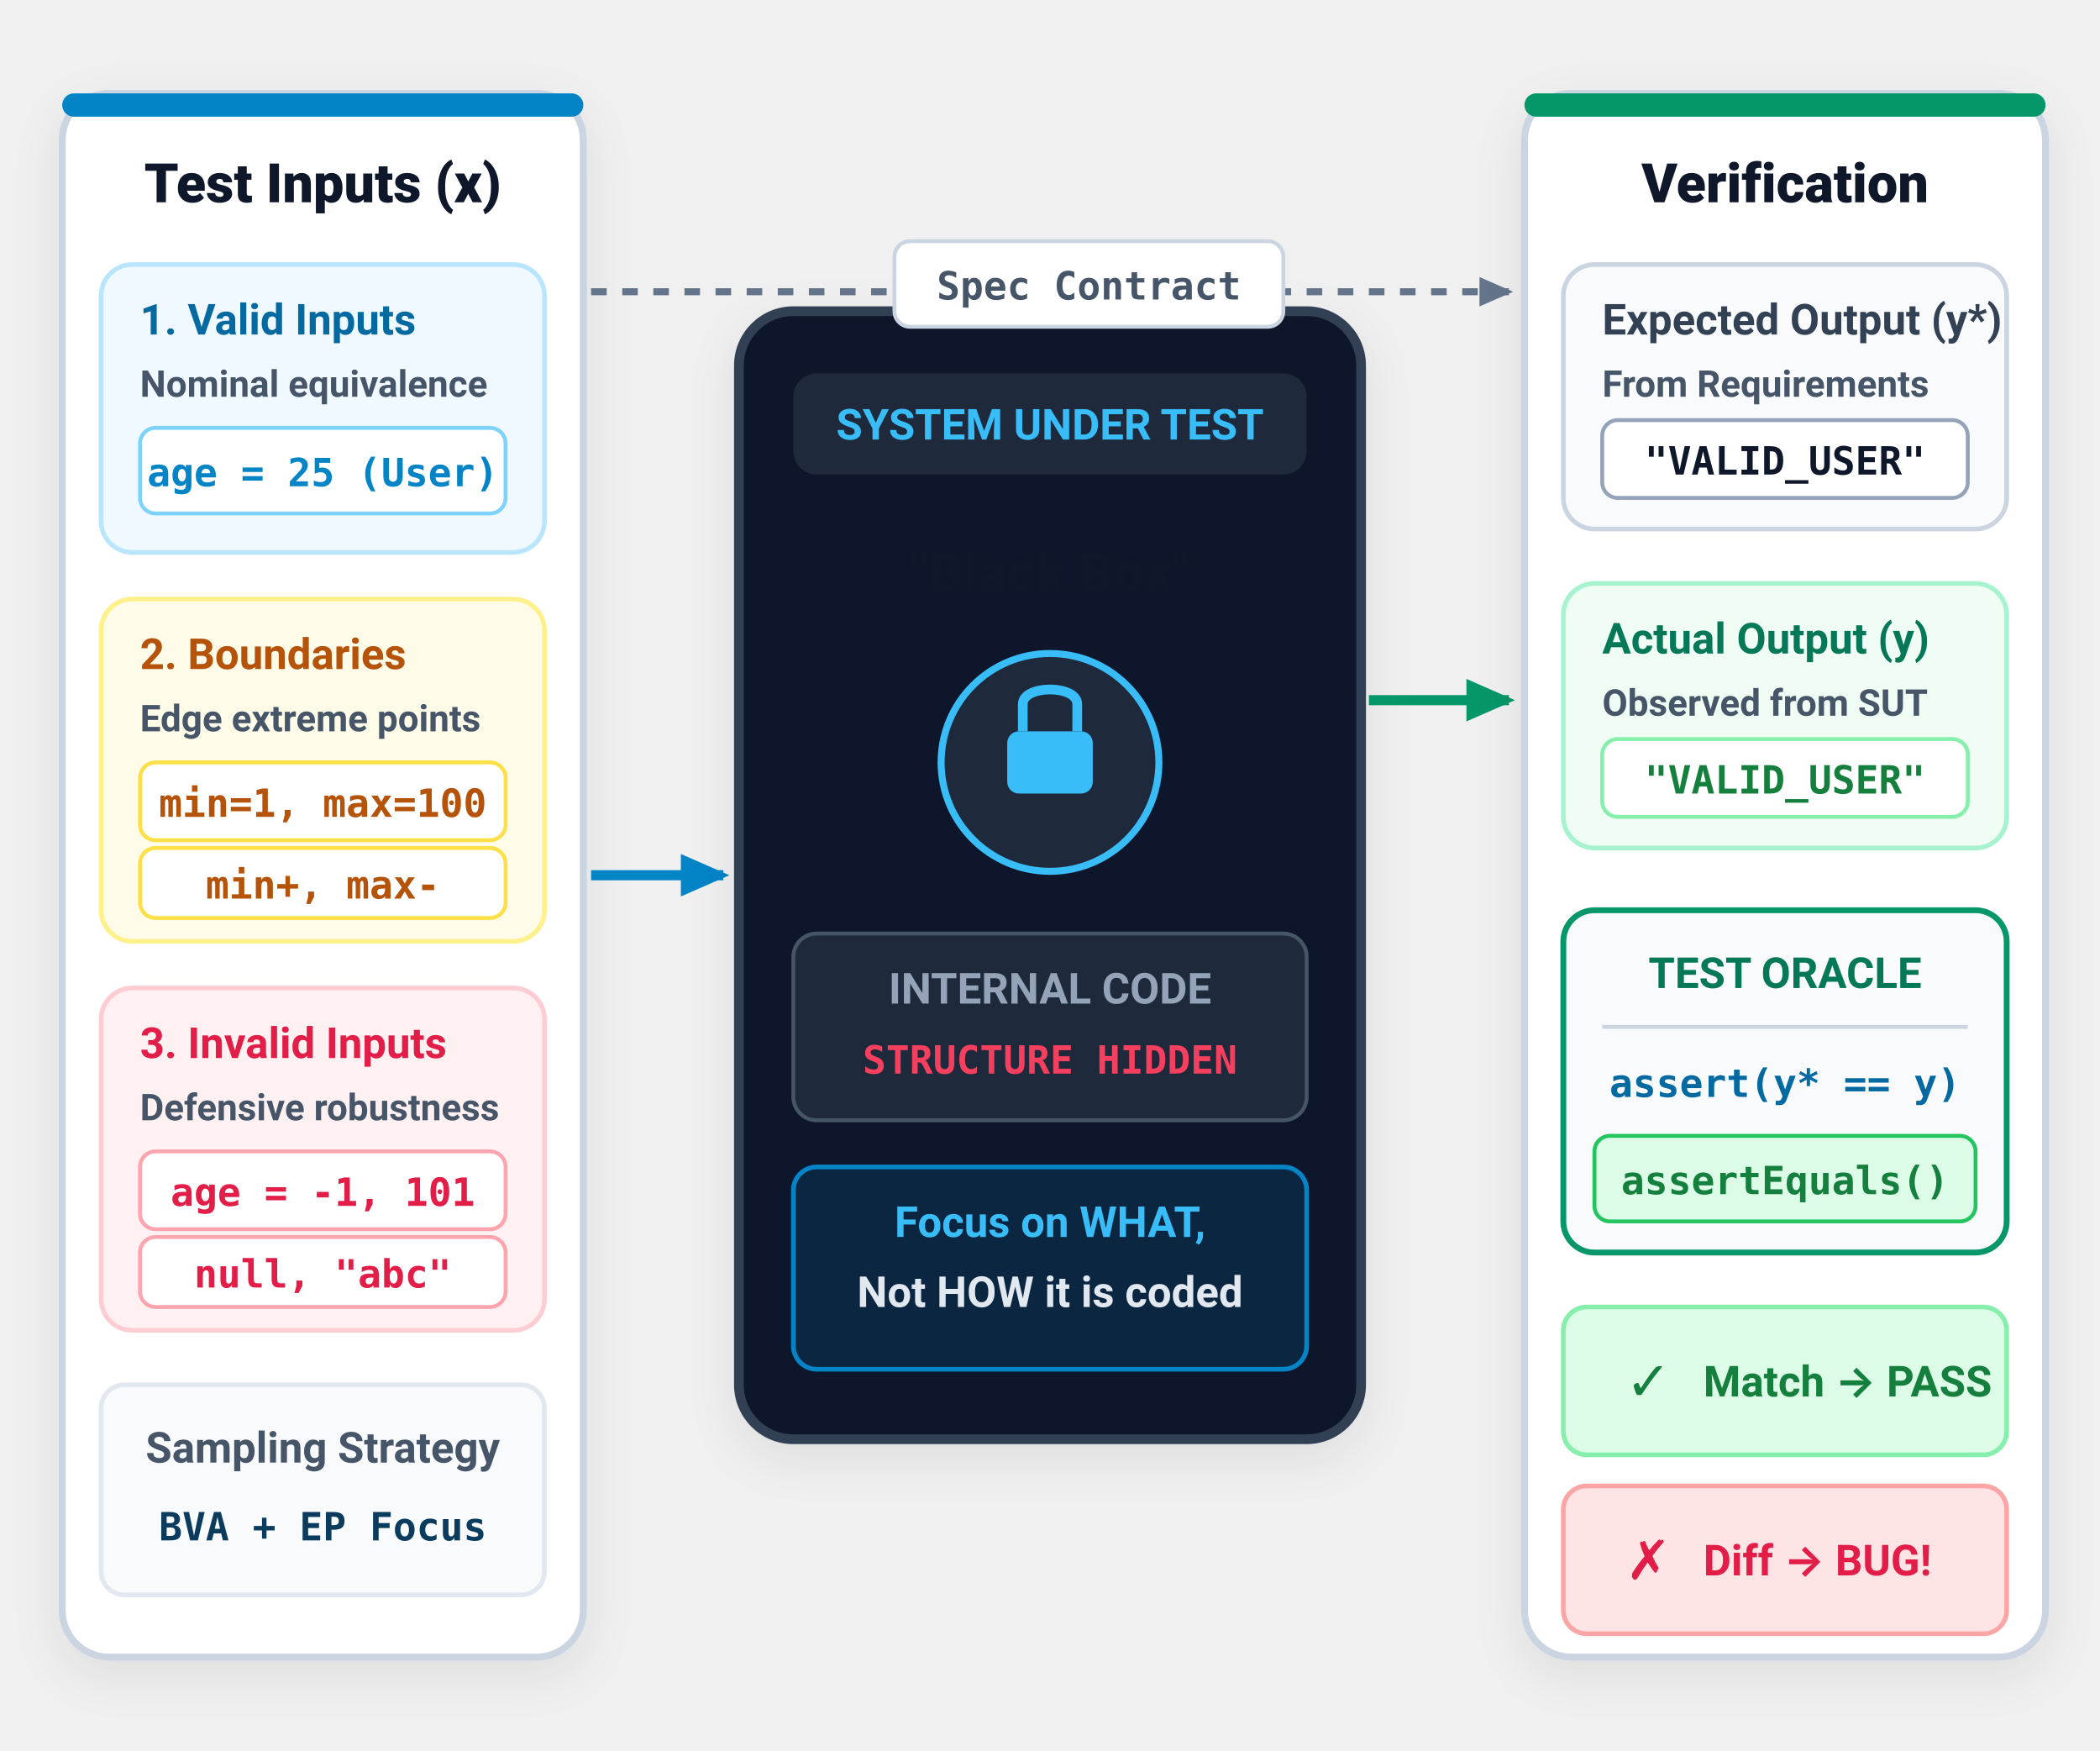
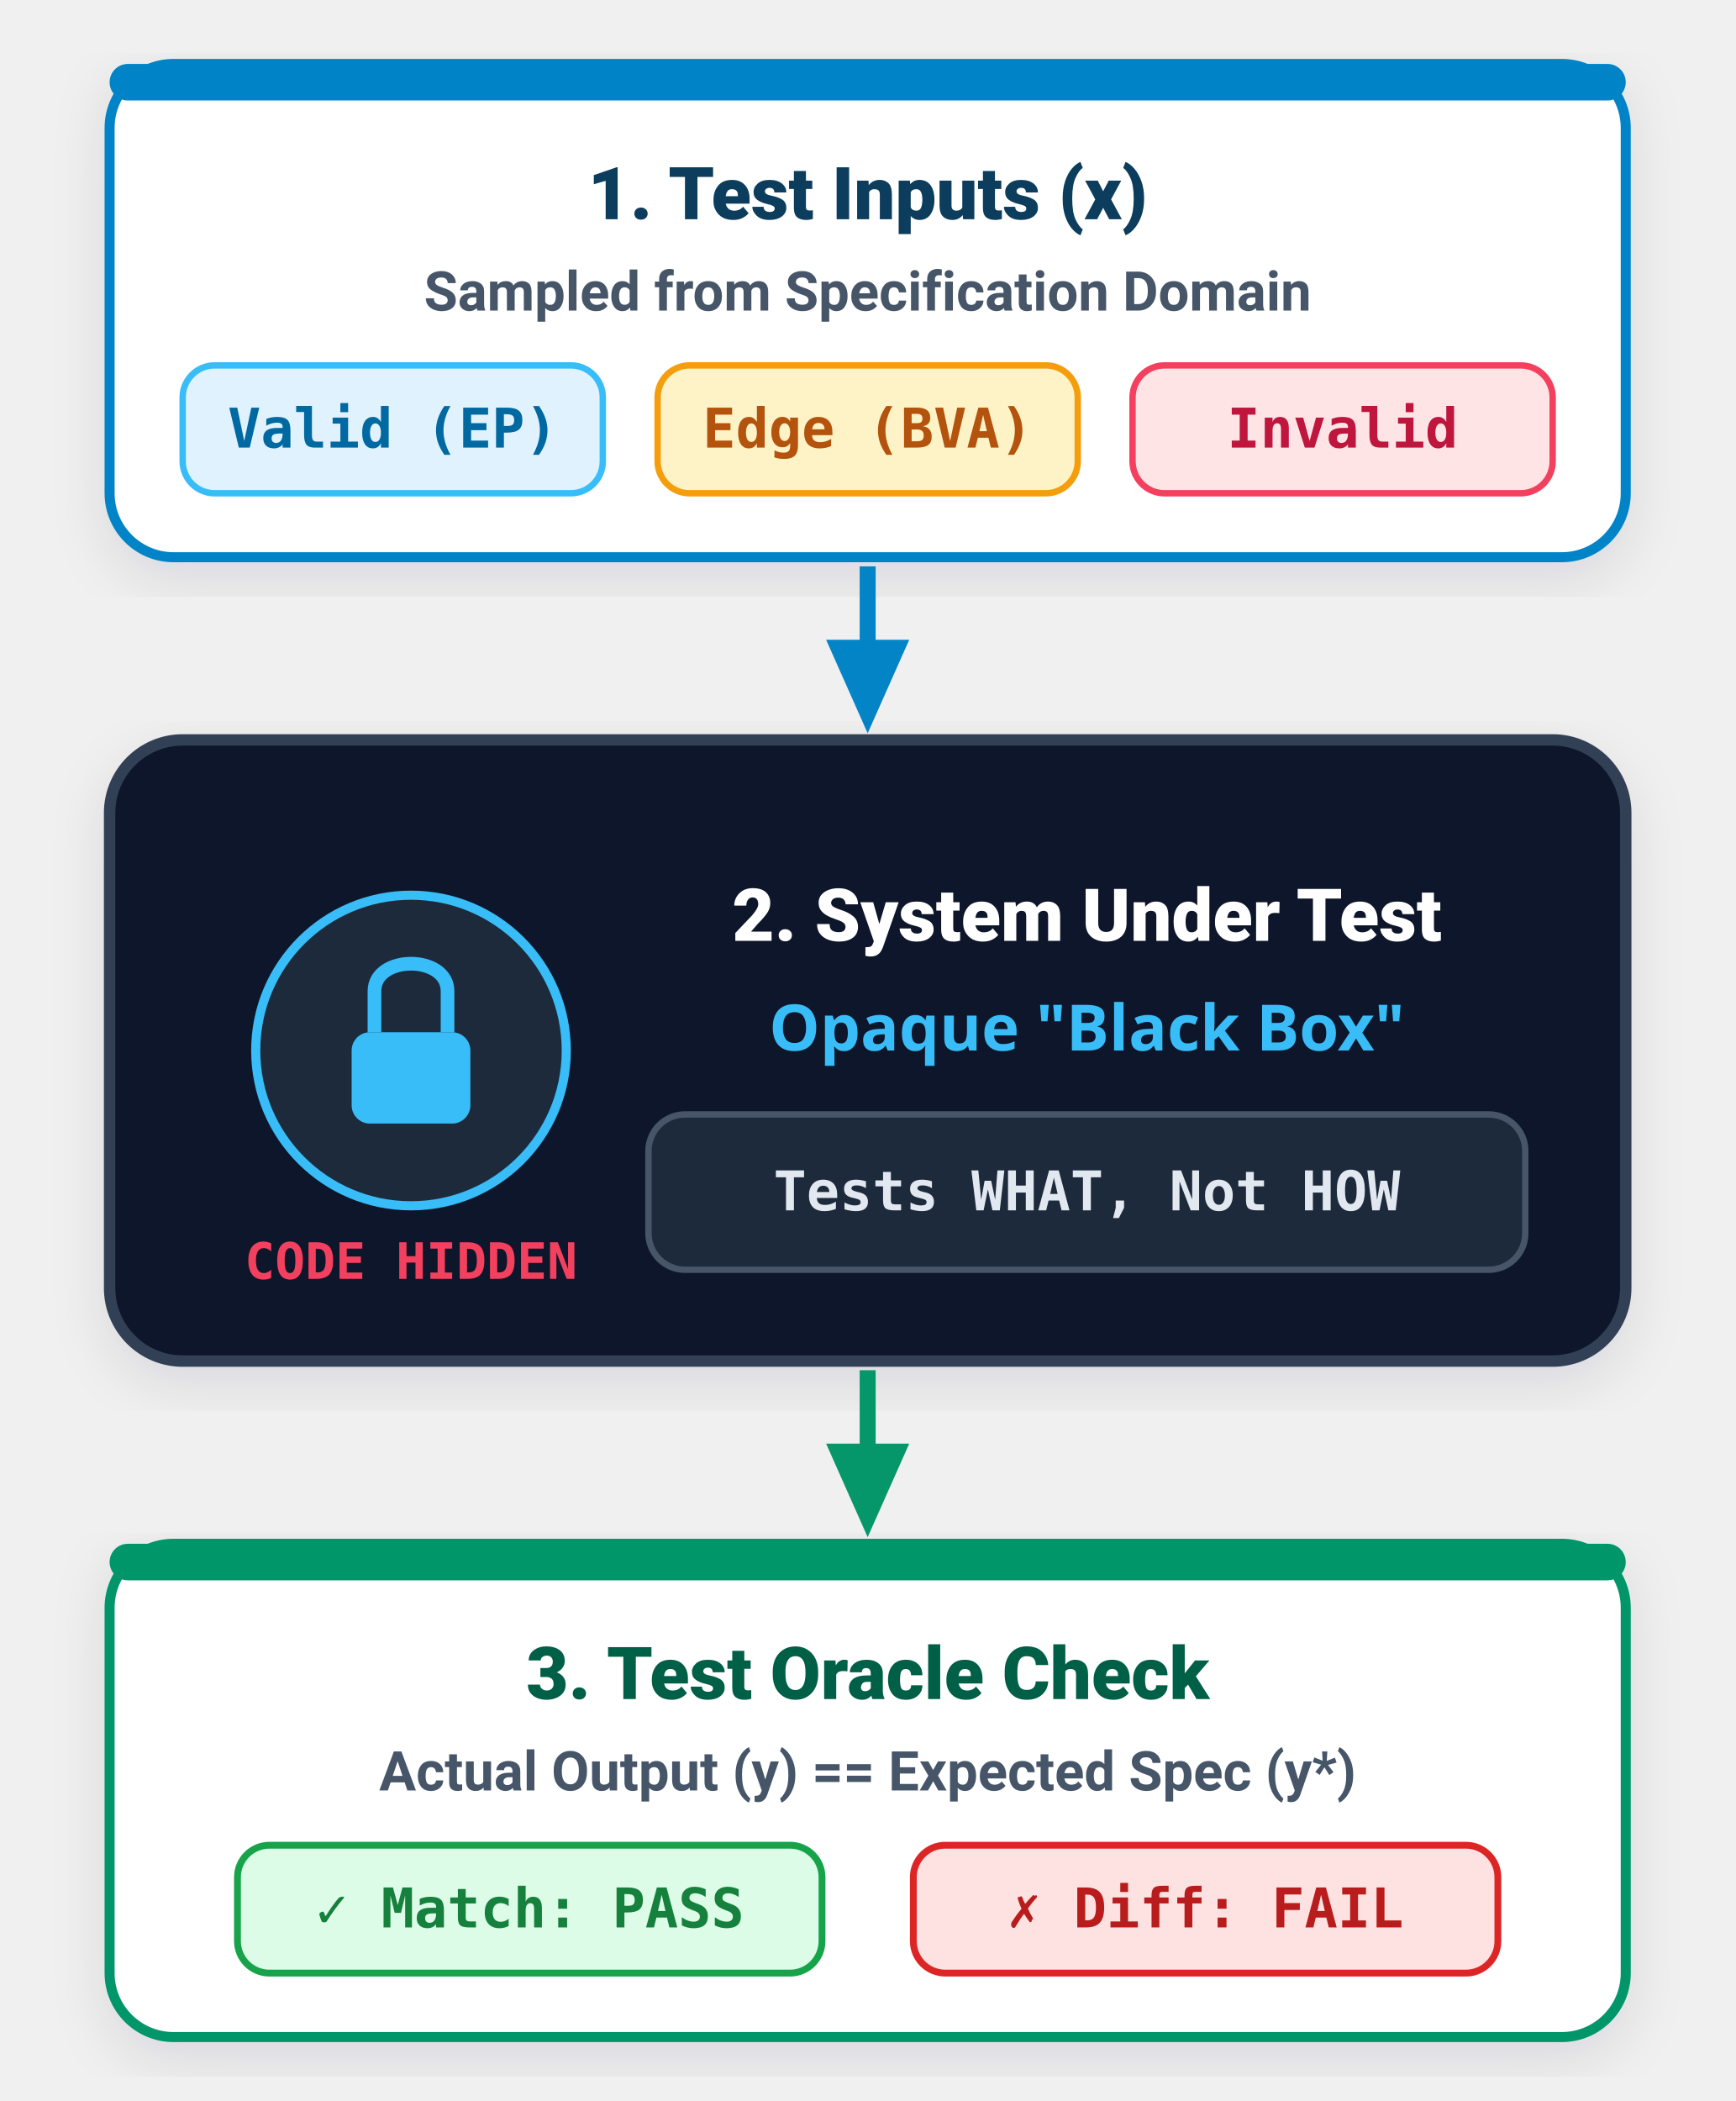
- <svg xmlns="http://www.w3.org/2000/svg" viewBox="0 0 540 450" width="100%" height="100%">
+ <svg xmlns="http://www.w3.org/2000/svg" viewBox="0 0 380 460" width="100%" height="100%">
  <defs>
    <style>
-       .title-text { font-family: -apple-system, BlinkMacSystemFont, "Segoe UI", Roboto, sans-serif; font-size: 14px; font-weight: 800; fill: #0f172a; }
-       .label-text { font-family: -apple-system, BlinkMacSystemFont, "Segoe UI", Roboto, sans-serif; font-size: 11px; font-weight: 700; }
-       .sub-text { font-family: -apple-system, BlinkMacSystemFont, "Segoe UI", Roboto, sans-serif; font-size: 9.5px; font-weight: 600; fill: #475569; }
-       .code-pill { font-family: "Fira Code", monospace; font-size: 10px; font-weight: 700; }
+       .box-title { font-family: -apple-system, BlinkMacSystemFont, "Segoe UI", Roboto, sans-serif; font-size: 16px; font-weight: 800; text-anchor: middle; }
+       .box-sub { font-family: -apple-system, BlinkMacSystemFont, "Segoe UI", Roboto, sans-serif; font-size: 12px; font-weight: 600; fill: #475569; text-anchor: middle; }
+       .pill-text { font-family: "Fira Code", "Consolas", monospace; font-size: 12px; font-weight: 800; text-anchor: middle; }
    </style>
-     <marker id="arr-blue" viewBox="0 0 10 10" refX="7" refY="5" markerWidth="6" markerHeight="6" orient="auto-start-reverse">
-       <path d="M 0 1.5 L 8 5 L 0 8.5 z" fill="#0284c7" />
+     <marker id="bb-arr-blue" viewBox="0 0 10 10" refX="7" refY="5" markerWidth="6.5" markerHeight="6.5" orient="auto-start-reverse">
+       <path d="M 0 1 L 9 5 L 0 9 z" fill="#0284c7" />
    </marker>
-     <marker id="arr-green" viewBox="0 0 10 10" refX="7" refY="5" markerWidth="6" markerHeight="6" orient="auto-start-reverse">
-       <path d="M 0 1.5 L 8 5 L 0 8.5 z" fill="#059669" />
+     <marker id="bb-arr-green" viewBox="0 0 10 10" refX="7" refY="5" markerWidth="6.5" markerHeight="6.5" orient="auto-start-reverse">
+       <path d="M 0 1 L 9 5 L 0 9 z" fill="#059669" />
    </marker>
-     <marker id="arr-slate" viewBox="0 0 10 10" refX="7" refY="5" markerWidth="6" markerHeight="6" orient="auto-start-reverse">
-       <path d="M 0 1.5 L 8 5 L 0 8.5 z" fill="#64748b" />
-     </marker>
-     <filter id="shadow" x="-5%" y="-5%" width="110%" height="115%" filterUnits="userSpaceOnUse">
-       <feDropShadow dx="0" dy="4" stdDeviation="6" flood-color="#0f172a" flood-opacity="0.08" />
+     <filter id="bb-shadow" x="-6%" y="-6%" width="112%" height="114%">
+       <feDropShadow dx="0" dy="4" stdDeviation="6" flood-color="#0f172a" flood-opacity="0.1" />
    </filter>
  </defs>
-   <g transform="translate(16, 24)">
-     <rect width="134" height="402" rx="12" fill="#ffffff" stroke="#cbd5e1" stroke-width="1.8" filter="url(#shadow)" />
-     <rect width="134" height="6" rx="3" fill="#0284c7" />
-     <text x="67" y="28" class="title-text" fill="#0369a1" text-anchor="middle">Test Inputs (x)</text>
-     <rect x="10" y="44" width="114" height="74" rx="8" fill="#f0f9ff" stroke="#bae6fd" stroke-width="1.2" />
-     <text x="20" y="62" class="label-text" fill="#0369a1">1. Valid Inputs</text>
-     <text x="20" y="78" class="sub-text">Nominal equivalence</text>
-     <rect x="20" y="86" width="94" height="22" rx="4" fill="#ffffff" stroke="#7dd3fc" stroke-width="1" />
-     <text x="67" y="101" class="code-pill" fill="#0284c7" text-anchor="middle">age = 25 (User)</text>
-     <rect x="10" y="130" width="114" height="88" rx="8" fill="#fefce8" stroke="#fef08a" stroke-width="1.2" />
-     <text x="20" y="148" class="label-text" fill="#b45309">2. Boundaries</text>
-     <text x="20" y="164" class="sub-text">Edge extreme points</text>
-     <rect x="20" y="172" width="94" height="20" rx="4" fill="#ffffff" stroke="#fde047" stroke-width="1" />
-     <text x="67" y="186" class="code-pill" fill="#b45309" text-anchor="middle">min=1, max=100</text>
-     <rect x="20" y="194" width="94" height="18" rx="4" fill="#ffffff" stroke="#fde047" stroke-width="1" />
-     <text x="67" y="207" class="code-pill" fill="#b45309" text-anchor="middle">min+, max-</text>
-     <rect x="10" y="230" width="114" height="88" rx="8" fill="#fff1f2" stroke="#fecdd3" stroke-width="1.2" />
-     <text x="20" y="248" class="label-text" fill="#e11d48">3. Invalid Inputs</text>
-     <text x="20" y="264" class="sub-text">Defensive robustness</text>
-     <rect x="20" y="272" width="94" height="20" rx="4" fill="#ffffff" stroke="#fda4af" stroke-width="1" />
-     <text x="67" y="286" class="code-pill" fill="#e11d48" text-anchor="middle">age = -1, 101</text>
-     <rect x="20" y="294" width="94" height="18" rx="4" fill="#ffffff" stroke="#fda4af" stroke-width="1" />
-     <text x="67" y="307" class="code-pill" fill="#e11d48" text-anchor="middle">null, "abc"</text>
-     <rect x="10" y="332" width="114" height="54" rx="6" fill="#f8fafc" stroke="#e2e8f0" stroke-width="1.2" />
-     <text x="67" y="352" class="label-text" fill="#475569" text-anchor="middle">Sampling Strategy</text>
-     <text x="67" y="372" class="code-pill" fill="#0b3c5d" text-anchor="middle">BVA + EP Focus</text>
+   <g transform="translate(24, 14)" filter="url(#bb-shadow)">
+     <rect width="332" height="108" rx="14" fill="#ffffff" stroke="#0284c7" stroke-width="2.2" />
+     <rect width="332" height="8" rx="4" fill="#0284c7" />
+     <text x="166" y="34" class="box-title" fill="#0b3c5d">1. Test Inputs (x)</text>
+     <text x="166" y="54" class="box-sub">Sampled from Specification Domain</text>
+     <rect x="16" y="66" width="92" height="28" rx="7" fill="#e0f2fe" stroke="#38bdf8" stroke-width="1.4" />
+     <text x="62" y="84" class="pill-text" fill="#0369a1">Valid (EP)</text>
+     <rect x="120" y="66" width="92" height="28" rx="7" fill="#fef3c7" stroke="#f59e0b" stroke-width="1.4" />
+     <text x="166" y="84" class="pill-text" fill="#b45309">Edge (BVA)</text>
+     <rect x="224" y="66" width="92" height="28" rx="7" fill="#ffe4e6" stroke="#f43f5e" stroke-width="1.4" />
+     <text x="270" y="84" class="pill-text" fill="#be123c">Invalid</text>
  </g>
-   <path d="M 152 225 L 186 225" stroke="#0284c7" stroke-width="2.6" marker-end="url(#arr-blue)" />
-   <g transform="translate(190, 80)">
-     <rect width="160" height="290" rx="14" fill="#0f172a" stroke="#334155" stroke-width="2.5" filter="url(#shadow)" />
-     <rect x="14" y="16" width="132" height="26" rx="6" fill="#1e293b" />
-     <text x="80" y="33" class="label-text" fill="#38bdf8" text-anchor="middle">SYSTEM UNDER TEST</text>
-     <text x="80" y="72" class="title-text" fill="#ffffff" font-size="18px" text-anchor="middle">"Black Box"</text>
-     <circle cx="80" cy="116" r="28" fill="#1e293b" stroke="#38bdf8" stroke-width="1.8" />
-     <rect x="69" y="108" width="22" height="16" rx="3" fill="#38bdf8" />
-     <path d="M 73 108 L 73 101 C 73 96 87 96 87 101 L 87 108" fill="none" stroke="#38bdf8" stroke-width="2.5" />
-     <rect x="14" y="160" width="132" height="48" rx="6" fill="#1e293b" stroke="#475569" stroke-width="1" />
-     <text x="80" y="178" class="label-text" fill="#94a3b8" text-anchor="middle">INTERNAL CODE</text>
-     <text x="80" y="196" class="code-pill" fill="#f43f5e" text-anchor="middle">STRUCTURE HIDDEN</text>
-     <rect x="14" y="220" width="132" height="52" rx="6" fill="#0284c7" fill-opacity="0.15" stroke="#0284c7" stroke-width="1.2" />
-     <text x="80" y="238" class="label-text" fill="#38bdf8" text-anchor="middle">Focus on WHAT,</text>
-     <text x="80" y="256" class="label-text" fill="#e2e8f0" text-anchor="middle">Not HOW it is coded</text>
+   <path d="M 190 124 L 190 156" stroke="#0284c7" stroke-width="3.5" marker-end="url(#bb-arr-blue)" />
+   <g transform="translate(24, 162)" filter="url(#bb-shadow)">
+     <rect width="332" height="136" rx="16" fill="#0f172a" stroke="#334155" stroke-width="2.5" />
+     <circle cx="66" cy="68" r="34" fill="#1e293b" stroke="#38bdf8" stroke-width="2" />
+     <rect x="53" y="64" width="26" height="20" rx="4" fill="#38bdf8" />
+     <path d="M 58 64 L 58 55 C 58 47, 74 47, 74 55 L 74 64" fill="none" stroke="#38bdf8" stroke-width="3" />
+     <text x="66" y="118" font-family="monospace" font-size="11" font-weight="800" fill="#f43f5e" text-anchor="middle">CODE HIDDEN</text>
+     <text x="214" y="44" class="box-title" fill="#ffffff" font-size="18">2. System Under Test</text>
+     <text x="214" y="68" font-family="sans-serif" font-size="14" font-weight="800" fill="#38bdf8" text-anchor="middle">Opaque "Black Box"</text>
+     <rect x="118" y="82" width="192" height="34" rx="8" fill="#1e293b" stroke="#475569" stroke-width="1.4" />
+     <text x="214" y="103" class="pill-text" fill="#e2e8f0">Tests WHAT, Not HOW</text>
  </g>
-   <path d="M 352 180 L 388 180" stroke="#059669" stroke-width="2.6" marker-end="url(#arr-green)" />
-   <path d="M 152 75 L 388 75" stroke="#64748b" stroke-width="1.8" stroke-dasharray="4,4" marker-end="url(#arr-slate)" />
-   <rect x="230" y="62" width="100" height="22" rx="4" fill="#ffffff" stroke="#cbd5e1" stroke-width="1" />
-   <text x="280" y="77" class="code-pill" fill="#475569" text-anchor="middle">Spec Contract</text>
-   <g transform="translate(392, 24)">
-     <rect width="134" height="402" rx="12" fill="#ffffff" stroke="#cbd5e1" stroke-width="1.8" filter="url(#shadow)" />
-     <rect width="134" height="6" rx="3" fill="#059669" />
-     <text x="67" y="28" class="title-text" fill="#047857" text-anchor="middle">Verification</text>
-     <rect x="10" y="44" width="114" height="68" rx="8" fill="#f8fafc" stroke="#cbd5e1" stroke-width="1.2" />
-     <text x="20" y="62" class="label-text" fill="#334155">Expected Output (y*)</text>
-     <text x="20" y="78" class="sub-text">From Requirements</text>
-     <rect x="20" y="84" width="94" height="20" rx="4" fill="#ffffff" stroke="#94a3b8" stroke-width="1" />
-     <text x="67" y="98" class="code-pill" fill="#0f172a" text-anchor="middle">"VALID_USER"</text>
-     <rect x="10" y="126" width="114" height="68" rx="8" fill="#f0fdf4" stroke="#a7f3d0" stroke-width="1.2" />
-     <text x="20" y="144" class="label-text" fill="#047857">Actual Output (y)</text>
-     <text x="20" y="160" class="sub-text">Observed from SUT</text>
-     <rect x="20" y="166" width="94" height="20" rx="4" fill="#ffffff" stroke="#86efac" stroke-width="1" />
-     <text x="67" y="180" class="code-pill" fill="#15803d" text-anchor="middle">"VALID_USER"</text>
-     <rect x="10" y="210" width="114" height="88" rx="8" fill="#f8fafc" stroke="#059669" stroke-width="1.5" />
-     <text x="67" y="230" class="label-text" fill="#047857" text-anchor="middle">TEST ORACLE</text>
-     <line x1="20" y1="240" x2="114" y2="240" stroke="#cbd5e1" stroke-width="1" />
-     <text x="67" y="258" class="code-pill" fill="#0369a1" text-anchor="middle">assert(y* == y)</text>
-     <rect x="18" y="268" width="98" height="22" rx="4" fill="#dcfce7" stroke="#22c55e" stroke-width="1" />
-     <text x="67" y="283" class="code-pill" fill="#15803d" text-anchor="middle">assertEquals()</text>
-     <rect x="10" y="312" width="114" height="38" rx="6" fill="#dcfce7" stroke="#86efac" stroke-width="1.2" />
-     <text x="26" y="336" font-family="sans-serif" font-size="14px" font-weight="900" fill="#15803d">✓</text>
-     <text x="46" y="335" class="label-text" fill="#15803d">Match → PASS</text>
-     <rect x="10" y="358" width="114" height="38" rx="6" fill="#ffe4e6" stroke="#fca5a5" stroke-width="1.2" />
-     <text x="26" y="382" font-family="sans-serif" font-size="14px" font-weight="900" fill="#e11d48">✗</text>
-     <text x="46" y="381" class="label-text" fill="#e11d48">Diff → BUG!</text>
+   <path d="M 190 300 L 190 332" stroke="#059669" stroke-width="3.5" marker-end="url(#bb-arr-green)" />
+   <g transform="translate(24, 338)" filter="url(#bb-shadow)">
+     <rect width="332" height="108" rx="14" fill="#ffffff" stroke="#059669" stroke-width="2.2" />
+     <rect width="332" height="8" rx="4" fill="#059669" />
+     <text x="166" y="34" class="box-title" fill="#065f46">3. Test Oracle Check</text>
+     <text x="166" y="54" class="box-sub">Actual Output (y) == Expected Spec (y*)</text>
+     <rect x="28" y="66" width="128" height="28" rx="7" fill="#dcfce7" stroke="#16a34a" stroke-width="1.5" />
+     <text x="92" y="84" class="pill-text" fill="#15803d">✓ Match: PASS</text>
+     <rect x="176" y="66" width="128" height="28" rx="7" fill="#fee2e2" stroke="#dc2626" stroke-width="1.5" />
+     <text x="240" y="84" class="pill-text" fill="#b91c1c">✗ Diff: FAIL</text>
  </g>
</svg>
